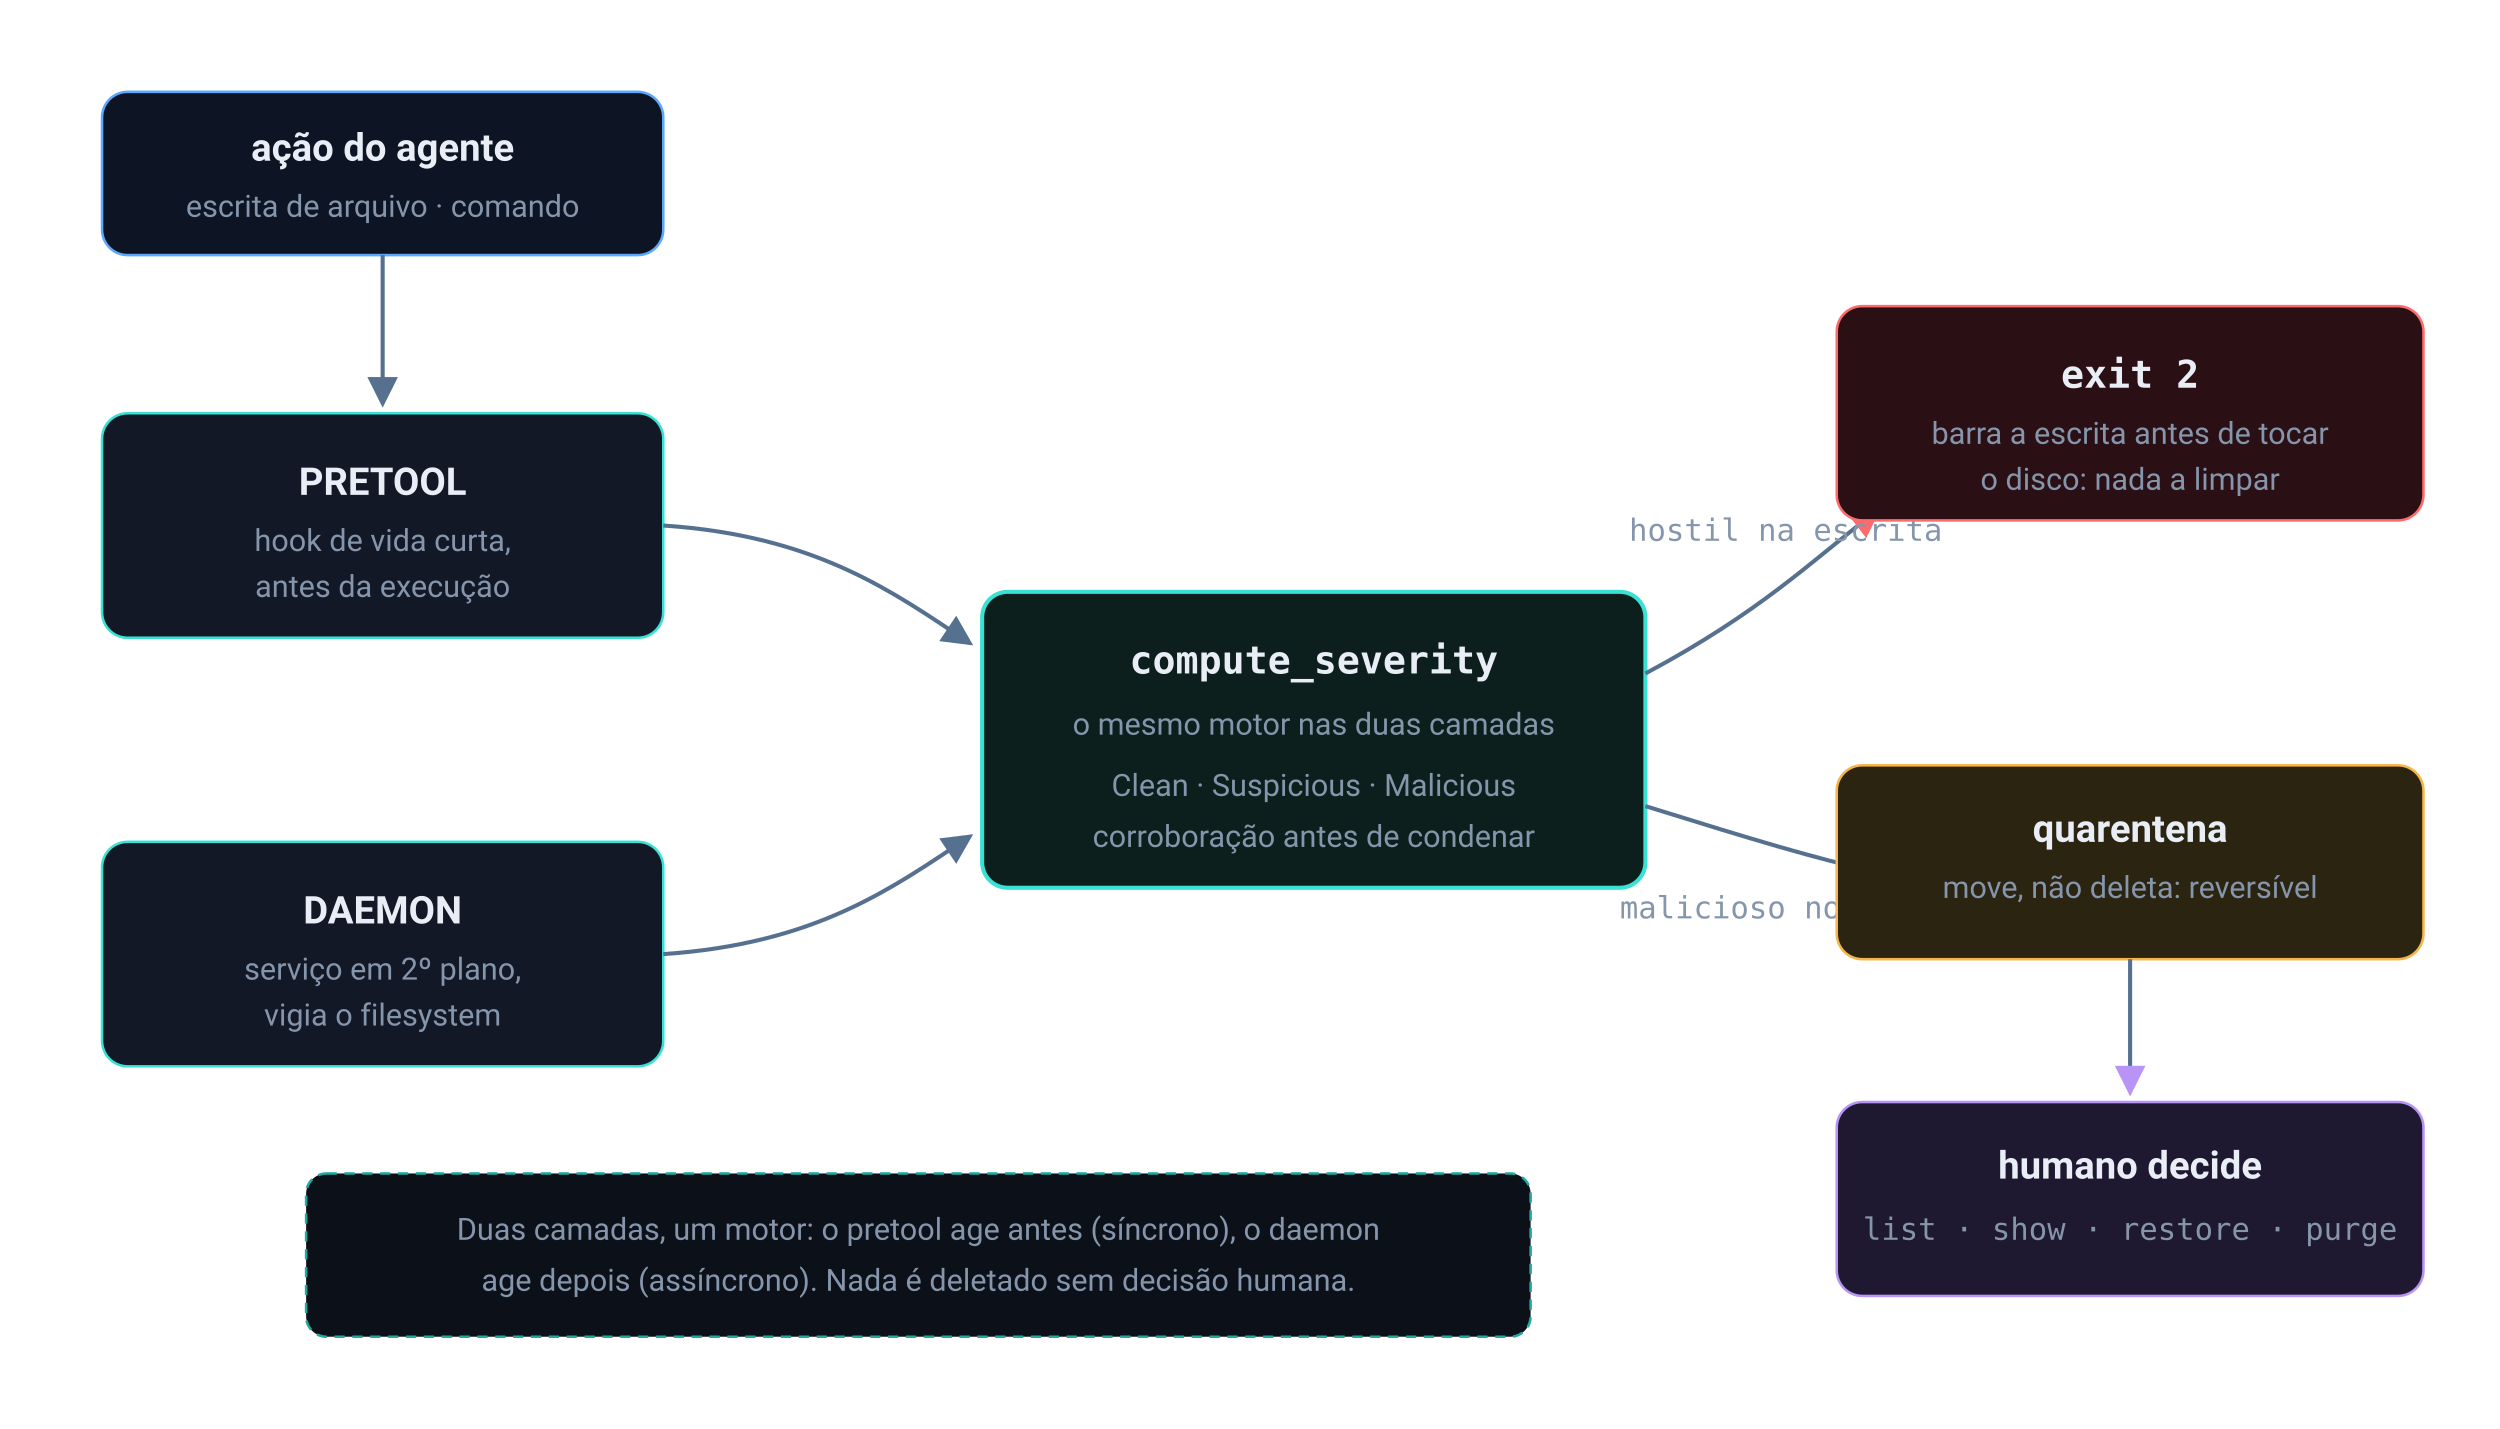
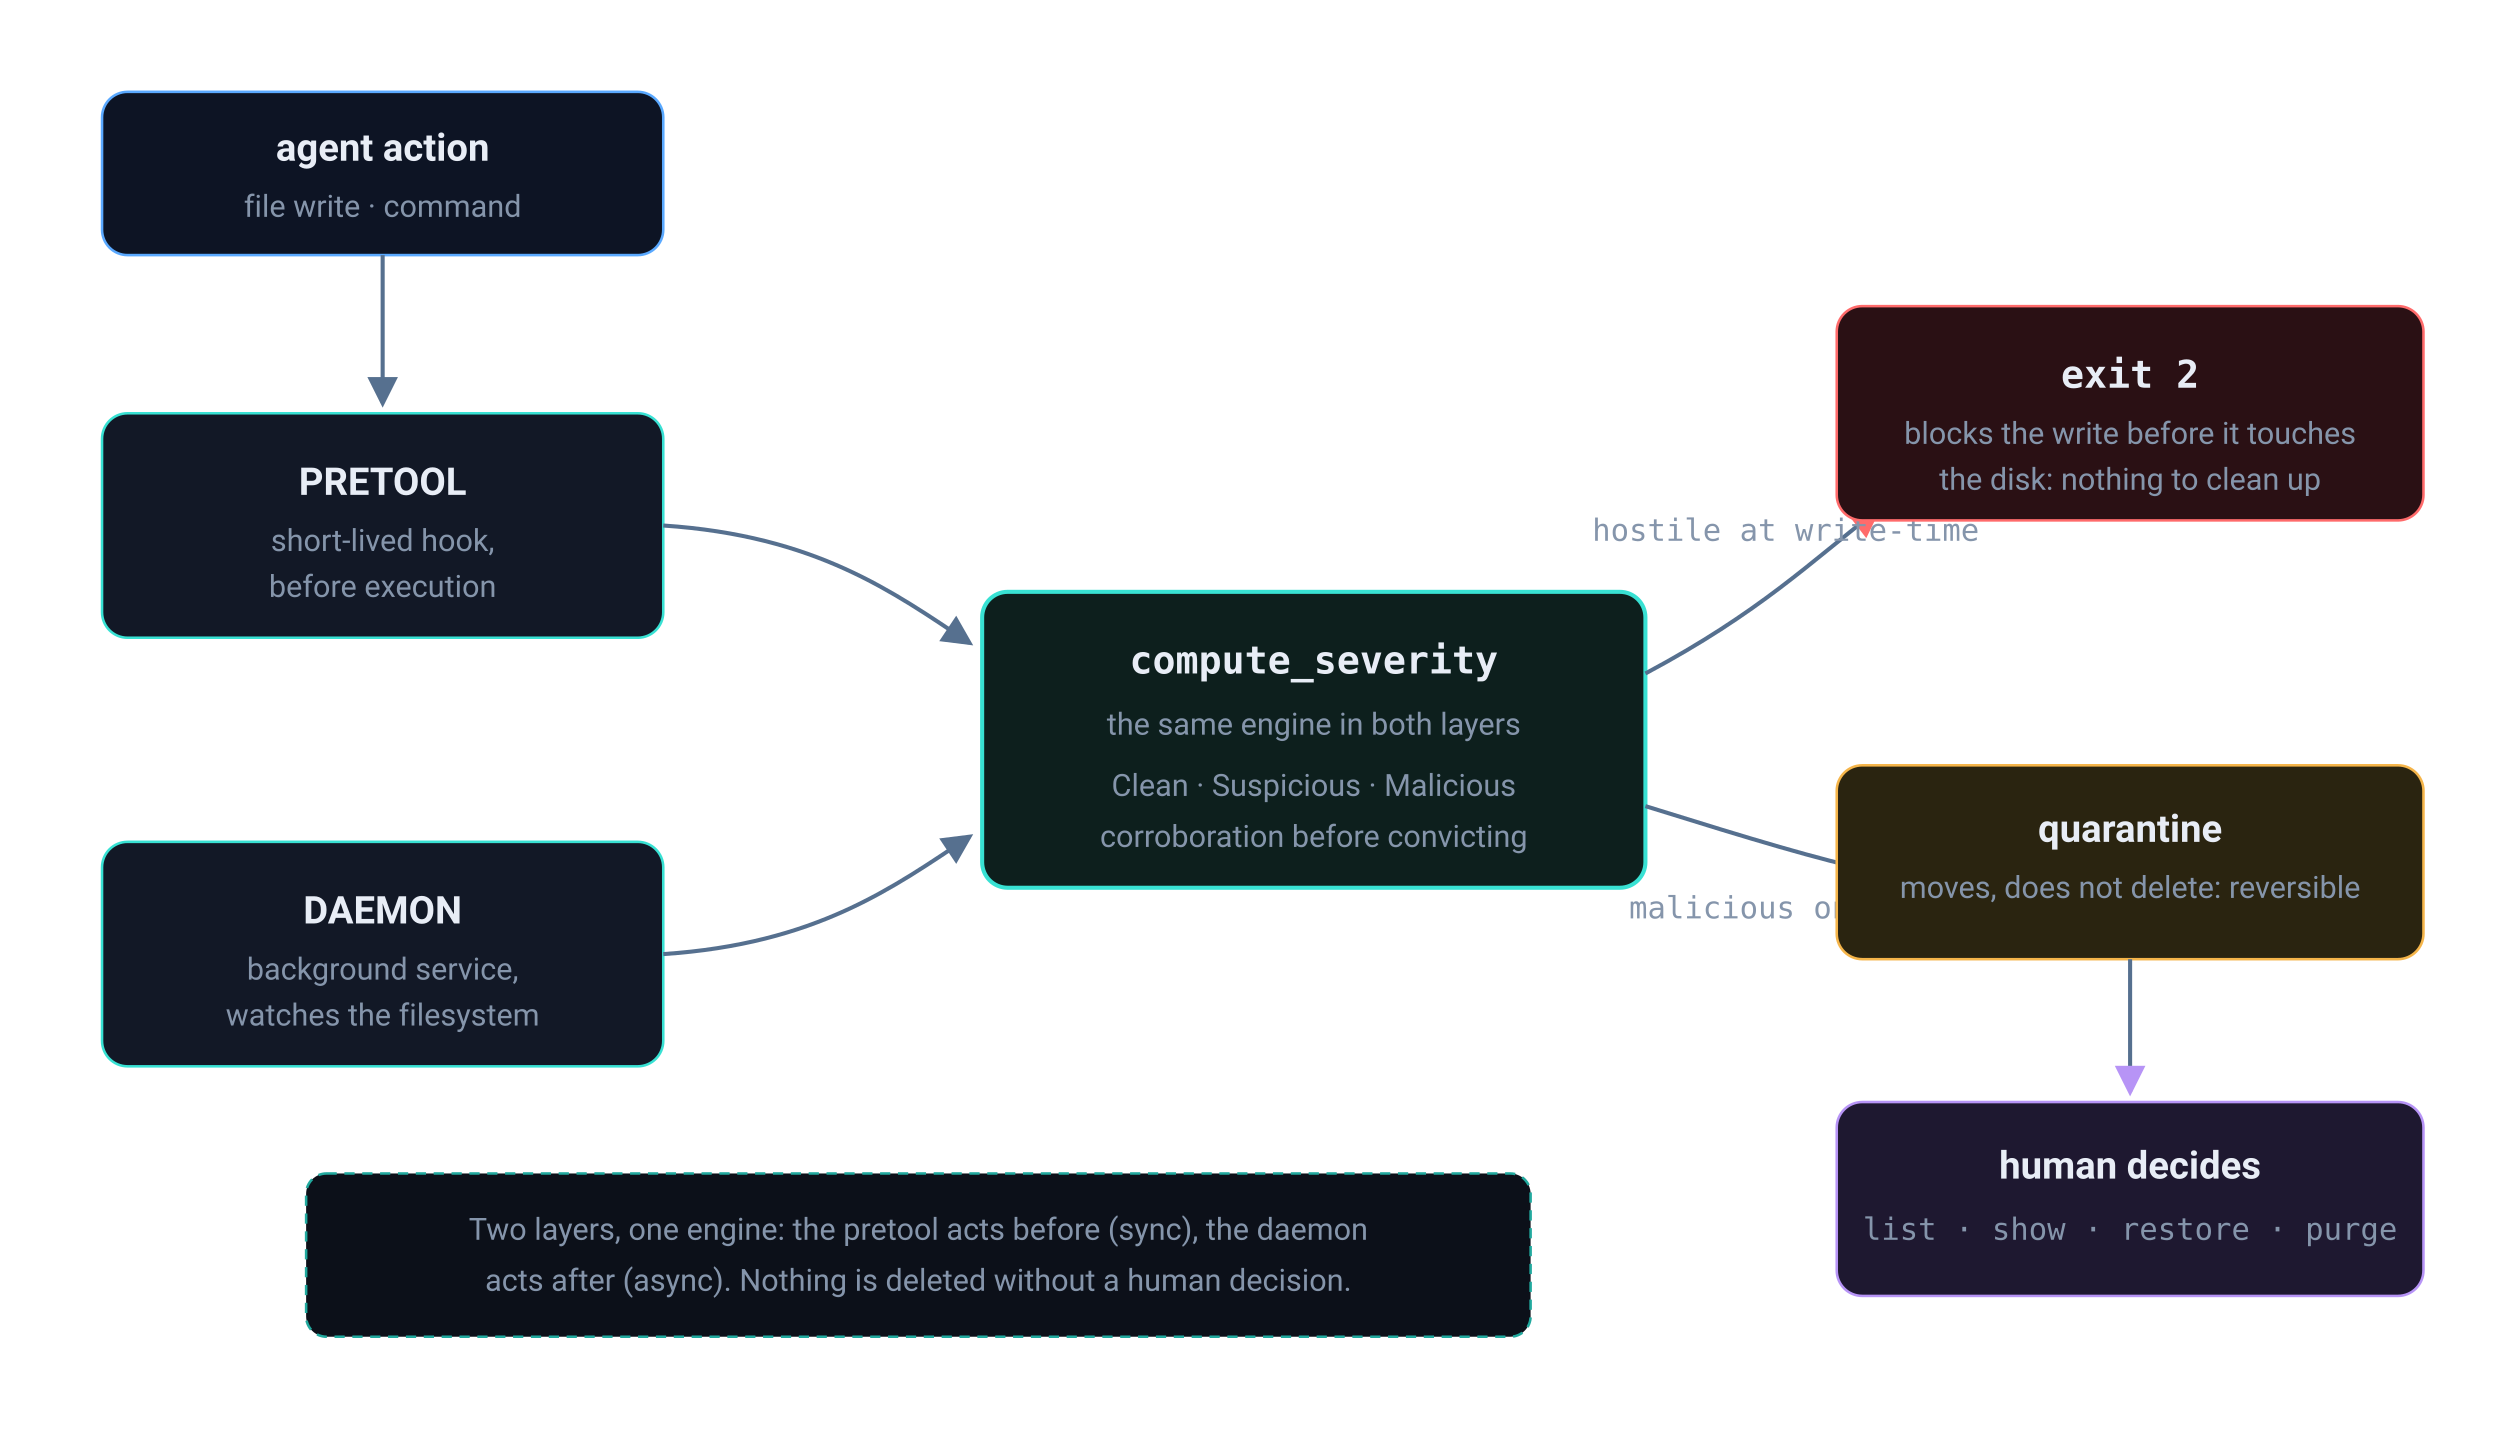
- <svg xmlns="http://www.w3.org/2000/svg" viewBox="0 0 980 560" role="img" aria-label="O pretool (hook de vida curta, antes de executar) e o daemon (serviço que vigia o disco) usam o mesmo motor compute_severity; o pretool barra a escrita com exit 2, o daemon move o malicioso já no disco para quarentena, e o humano decide.">
+ <svg xmlns="http://www.w3.org/2000/svg" viewBox="0 0 980 560" role="img" aria-label="The pretool (short-lived hook, before execution) and the daemon (service watching the disk) share the compute_severity engine; the pretool blocks the write with exit 2, the daemon moves malicious files already on disk to quarantine, and the human decides.">
  <defs>
    <marker id="arr6" viewBox="0 0 10 10" refX="8.5" refY="5" markerWidth="7.5" markerHeight="7.5" orient="auto-start-reverse">
      <path d="M0 0L10 5L0 10z" fill="#56708f" />
    </marker>
    <marker id="arr6Bad" viewBox="0 0 10 10" refX="8.5" refY="5" markerWidth="7.5" markerHeight="7.5" orient="auto-start-reverse">
      <path d="M0 0L10 5L0 10z" fill="#ff6b6b" />
    </marker>
    <marker id="arr6Qz" viewBox="0 0 10 10" refX="8.5" refY="5" markerWidth="7.5" markerHeight="7.5" orient="auto-start-reverse">
      <path d="M0 0L10 5L0 10z" fill="#f5b54a" />
    </marker>
    <marker id="arr6V" viewBox="0 0 10 10" refX="8.5" refY="5" markerWidth="7.5" markerHeight="7.5" orient="auto-start-reverse">
      <path d="M0 0L10 5L0 10z" fill="#b794f6" />
    </marker>
  </defs>
  <style>
    text{font-family:'Segoe UI',system-ui,-apple-system,Roboto,sans-serif}
    .t{fill:#e8edf6;font-size:15px;font-weight:600}
    .s{fill:#8595ab;font-size:12px}
    .m{font-family:'JetBrains Mono',ui-monospace,Consolas,monospace}
    .edge{stroke:#56708f;stroke-width:1.6;fill:none}
  </style>
  <rect x="40" y="36" width="220" height="64" rx="10" fill="#0d1424" stroke="#5aa9ff" />
-   <text x="150" y="63" text-anchor="middle" class="t">ação do agente</text>
-   <text x="150" y="85" text-anchor="middle" class="s" fill="#9db8dc">escrita de arquivo · comando</text>
+   <text x="150" y="63" text-anchor="middle" class="t">agent action</text>
+   <text x="150" y="85" text-anchor="middle" class="s" fill="#9db8dc">file write · command</text>
  <path class="edge" d="M150 100 V158" marker-end="url(#arr6)" />
  <rect x="40" y="162" width="220" height="88" rx="10" fill="#121826" stroke="#38e1d3" />
  <text x="150" y="194" text-anchor="middle" class="t">PRETOOL</text>
-   <text x="150" y="216" text-anchor="middle" class="s">hook de vida curta,</text>
-   <text x="150" y="234" text-anchor="middle" class="s">antes da execução</text>
+   <text x="150" y="216" text-anchor="middle" class="s">short-lived hook,</text>
+   <text x="150" y="234" text-anchor="middle" class="s">before execution</text>
  <rect x="40" y="330" width="220" height="88" rx="10" fill="#121826" stroke="#38e1d3" />
  <text x="150" y="362" text-anchor="middle" class="t">DAEMON</text>
-   <text x="150" y="384" text-anchor="middle" class="s">serviço em 2º plano,</text>
-   <text x="150" y="402" text-anchor="middle" class="s">vigia o filesystem</text>
+   <text x="150" y="384" text-anchor="middle" class="s">background service,</text>
+   <text x="150" y="402" text-anchor="middle" class="s">watches the filesystem</text>
  <path class="edge" d="M260 206 C320 210 350 232 380 252" marker-end="url(#arr6)" />
  <path class="edge" d="M260 374 C320 370 350 348 380 328" marker-end="url(#arr6)" />
  <rect x="385" y="232" width="260" height="116" rx="10" fill="#0d1f1d" stroke="#38e1d3" stroke-width="1.6" />
  <text x="515" y="264" text-anchor="middle" class="t m" fill="#38e1d3">compute_severity</text>
-   <text x="515" y="288" text-anchor="middle" class="s">o mesmo motor nas duas camadas</text>
+   <text x="515" y="288" text-anchor="middle" class="s">the same engine in both layers</text>
  <text x="515" y="312" text-anchor="middle" class="s" fill="#b8c4d6">Clean · Suspicious · Malicious</text>
-   <text x="515" y="332" text-anchor="middle" class="s">corroboração antes de condenar</text>
+   <text x="515" y="332" text-anchor="middle" class="s">corroboration before convicting</text>
  <path class="edge" d="M645 264 C690 240 710 220 736 200" stroke="#ff6b6b" marker-end="url(#arr6Bad)" />
-   <text x="700" y="212" text-anchor="middle" class="s m" fill="#ff6b6b">hostil na escrita</text>
+   <text x="700" y="212" text-anchor="middle" class="s m" fill="#ff6b6b">hostile at write-time</text>
  <rect x="720" y="120" width="230" height="84" rx="10" fill="#2a1014" stroke="#ff6b6b" />
  <text x="835" y="152" text-anchor="middle" class="t m" fill="#ffd7d7">exit 2</text>
-   <text x="835" y="174" text-anchor="middle" class="s" fill="#e8a0a0">barra a escrita antes de tocar</text>
-   <text x="835" y="192" text-anchor="middle" class="s" fill="#e8a0a0">o disco: nada a limpar</text>
+   <text x="835" y="174" text-anchor="middle" class="s" fill="#e8a0a0">blocks the write before it touches</text>
+   <text x="835" y="192" text-anchor="middle" class="s" fill="#e8a0a0">the disk: nothing to clean up</text>
  <path class="edge" d="M645 316 C690 330 710 336 736 342" stroke="#f5b54a" marker-end="url(#arr6Qz)" />
-   <text x="700" y="360" text-anchor="middle" class="s m" fill="#f5b54a">malicioso no disco</text>
+   <text x="700" y="360" text-anchor="middle" class="s m" fill="#f5b54a">malicious on disk</text>
  <rect x="720" y="300" width="230" height="76" rx="10" fill="#2a2410" stroke="#f5b54a" />
-   <text x="835" y="330" text-anchor="middle" class="t" fill="#ffeccb">quarentena</text>
-   <text x="835" y="352" text-anchor="middle" class="s" fill="#d9c08a">move, não deleta: reversível</text>
+   <text x="835" y="330" text-anchor="middle" class="t" fill="#ffeccb">quarantine</text>
+   <text x="835" y="352" text-anchor="middle" class="s" fill="#d9c08a">moves, does not delete: reversible</text>
  <path class="edge" d="M835 376 V428" stroke="#b794f6" marker-end="url(#arr6V)" />
  <rect x="720" y="432" width="230" height="76" rx="10" fill="#1e1830" stroke="#b794f6" />
-   <text x="835" y="462" text-anchor="middle" class="t" fill="#efe6ff">humano decide</text>
+   <text x="835" y="462" text-anchor="middle" class="t" fill="#efe6ff">human decides</text>
  <text x="835" y="486" text-anchor="middle" class="s m" fill="#b9a8dc">list · show · restore · purge</text>
  <rect x="120" y="460" width="480" height="64" rx="8" fill="#0c1019" stroke="#21a99e" stroke-dasharray="4 3" />
-   <text x="360" y="486" text-anchor="middle" class="s" fill="#b8c4d6">Duas camadas, um motor: o pretool age antes (síncrono), o daemon</text>
-   <text x="360" y="506" text-anchor="middle" class="s" fill="#b8c4d6">age depois (assíncrono). Nada é deletado sem decisão humana.</text>
+   <text x="360" y="486" text-anchor="middle" class="s" fill="#b8c4d6">Two layers, one engine: the pretool acts before (sync), the daemon</text>
+   <text x="360" y="506" text-anchor="middle" class="s" fill="#b8c4d6">acts after (async). Nothing is deleted without a human decision.</text>
</svg>
